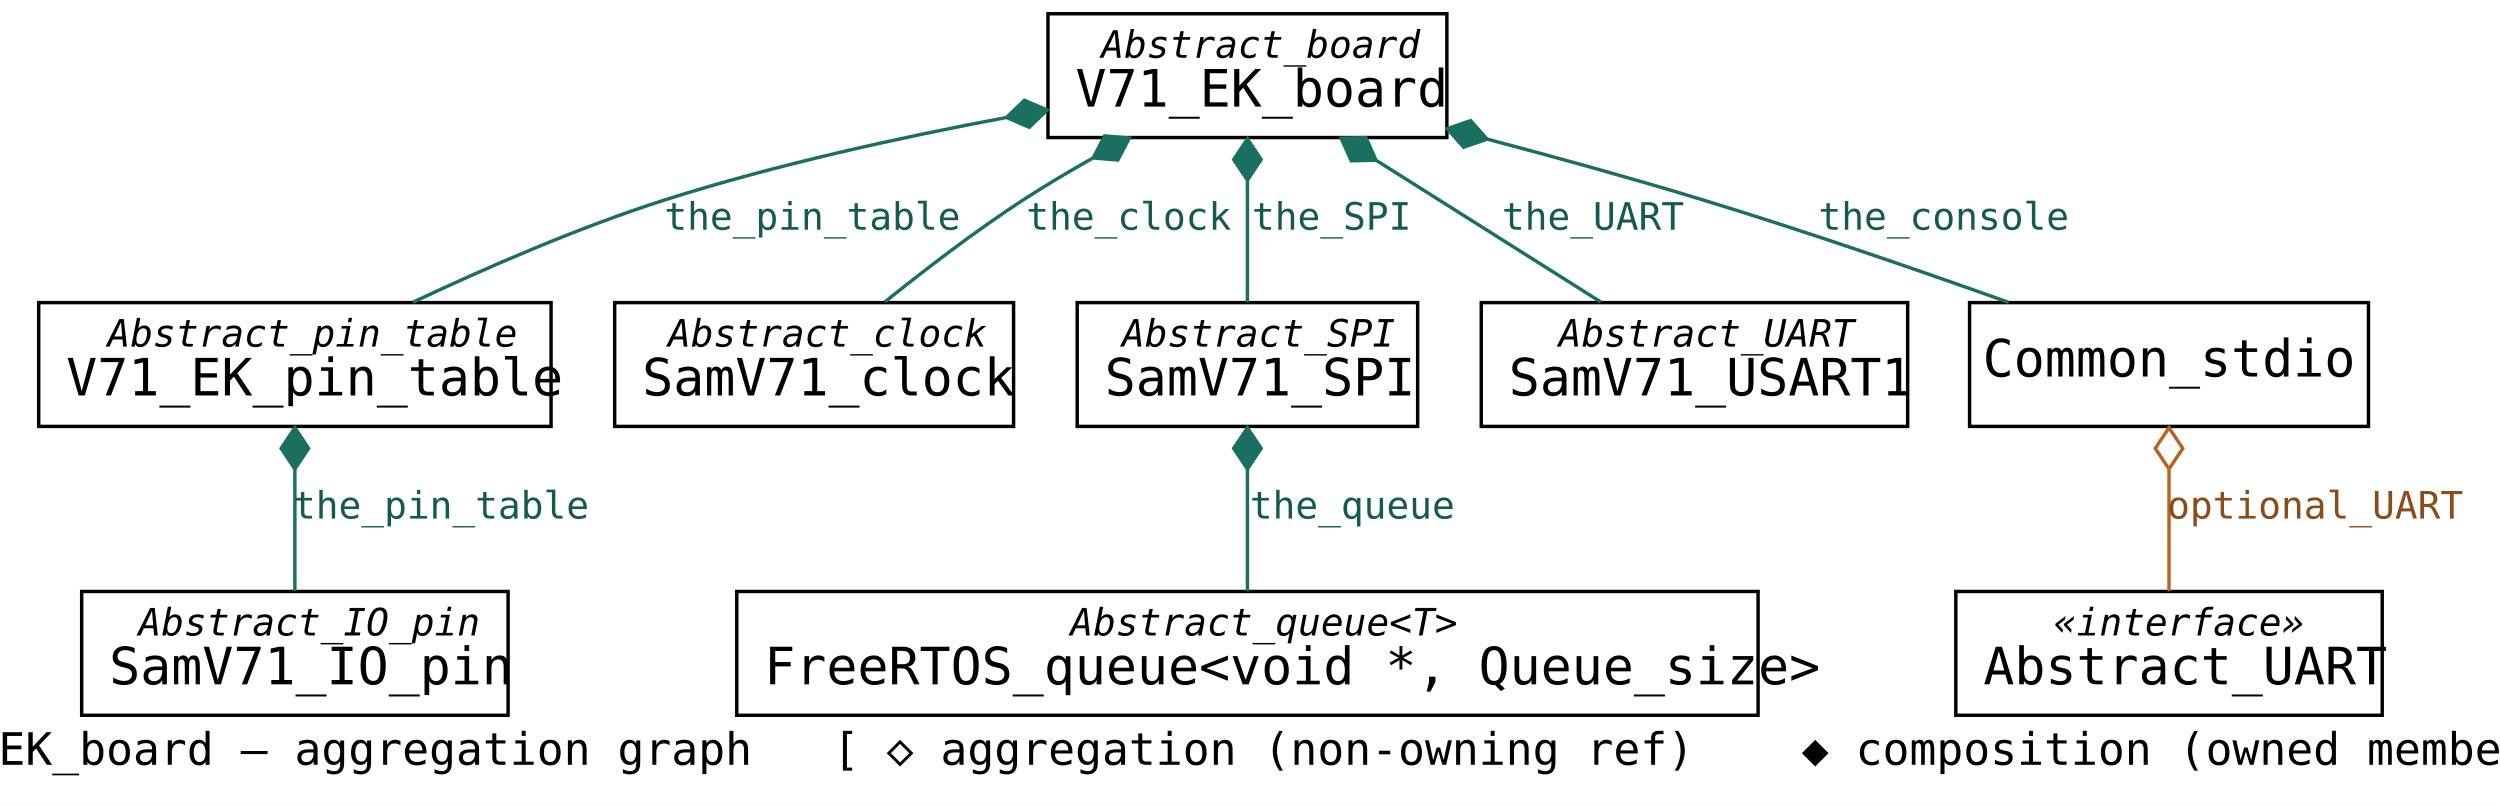
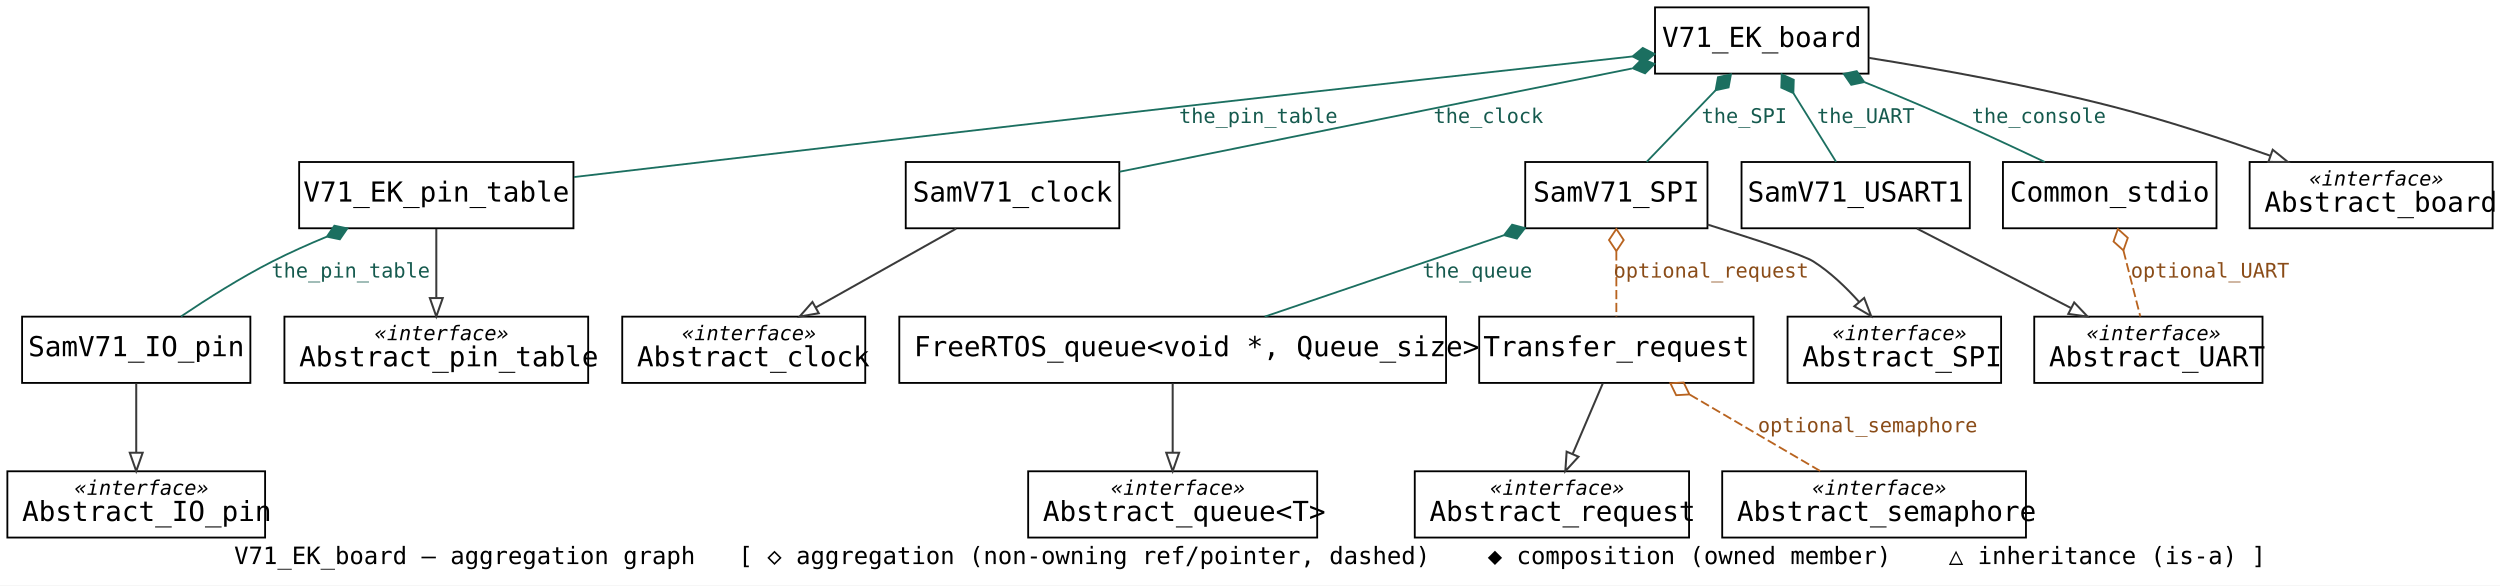
- <svg xmlns="http://www.w3.org/2000/svg" width="727pt" height="234pt" viewBox="0.00 0.00 727.00 234.00">
-   <g id="graph0" class="graph" transform="scale(1 1) rotate(0) translate(4 230)">
-     <polygon fill="white" stroke="transparent" points="-4,4 -4,-230 723,-230 723,4 -4,4" />
-     <text text-anchor="middle" x="359.5" y="-7.6" font-family="Consolas" font-size="13.00">V71_EK_board — aggregation graph   [ ◇ aggregation (non-owning ref)    ◆ composition (owned member) ]</text>
+ <svg xmlns="http://www.w3.org/2000/svg" width="1358pt" height="318pt" viewBox="0.00 0.00 1358.00 318.00">
+   <g id="graph0" class="graph" transform="scale(1 1) rotate(0) translate(4 314)">
+     <polygon fill="white" stroke="transparent" points="-4,4 -4,-314 1354,-314 1354,4 -4,4" />
+     <text text-anchor="middle" x="675" y="-7.6" font-family="Consolas" font-size="13.00">V71_EK_board — aggregation graph   [ ◇ aggregation (non-owning ref/pointer, dashed)    ◆ composition (owned member)    △ inheritance (is-a) ]</text>
    <g id="node1" class="node">
-       <polygon fill="none" stroke="black" points="416.75,-226 300.75,-226 300.75,-190 416.75,-190 416.75,-226" />
-       <text text-anchor="start" x="316.25" y="-213.2" font-family="Consolas" font-style="italic" font-size="11.00">Abstract_board</text>
-       <text text-anchor="start" x="308.75" y="-199" font-family="Consolas" font-size="15.00">V71_EK_board</text>
+       <polygon fill="none" stroke="black" points="1011,-310 895,-310 895,-274 1011,-274 1011,-310" />
+       <text text-anchor="middle" x="953" y="-288.5" font-family="Consolas" font-size="15.00">V71_EK_board</text>
    </g>
    <g id="node2" class="node">
-       <polygon fill="none" stroke="black" points="156.25,-142 7.25,-142 7.25,-106 156.25,-106 156.25,-142" />
-       <text text-anchor="start" x="27.25" y="-129.2" font-family="Consolas" font-style="italic" font-size="11.00">Abstract_pin_table</text>
-       <text text-anchor="start" x="15.25" y="-115" font-family="Consolas" font-size="15.00">V71_EK_pin_table</text>
+       <polygon fill="none" stroke="black" points="307.5,-226 158.5,-226 158.5,-190 307.5,-190 307.5,-226" />
+       <text text-anchor="middle" x="233" y="-204.5" font-family="Consolas" font-size="15.00">V71_EK_pin_table</text>
+     </g>
+     <g id="edge1" class="edge">
+       <path fill="none" stroke="#1b6f60" d="M882.79,-283.34C818.75,-276.32 721.5,-265.59 637,-256 522.11,-242.95 388.9,-227.37 307.82,-217.83" />
+       <polygon fill="#1b6f60" stroke="#1b6f60" points="882.82,-283.34 889.22,-280.02 894.75,-284.65 888.35,-287.97 882.82,-283.34" />
+       <text text-anchor="middle" x="679.5" y="-247.2" font-family="Consolas" font-size="11.00" fill="#155a4e"> the_pin_table</text>
+     </g>
+     <g id="node3" class="node">
+       <polygon fill="none" stroke="black" points="604,-226 488,-226 488,-190 604,-190 604,-226" />
+       <text text-anchor="middle" x="546" y="-204.5" font-family="Consolas" font-size="15.00">SamV71_clock</text>
    </g>
    <g id="edge2" class="edge">
-       <path fill="none" stroke="#1b6f60" d="M288.58,-195.82C257.87,-190.07 221.64,-182.12 189.75,-172 164.41,-163.96 136.96,-151.96 116.07,-142.1" />
-       <polygon fill="#1b6f60" stroke="#1b6f60" points="288.69,-195.84 295.31,-192.98 300.5,-198 293.88,-200.85 288.69,-195.84" />
-       <text text-anchor="middle" x="232.25" y="-163.2" font-family="Consolas" font-size="11.00" fill="#155a4e"> the_pin_table</text>
+       <path fill="none" stroke="#1b6f60" d="M882.46,-276.79C803.68,-260.91 677.59,-235.51 604.21,-220.73" />
+       <polygon fill="#1b6f60" stroke="#1b6f60" points="882.92,-276.88 889.6,-274.15 894.69,-279.25 888.01,-281.99 882.92,-276.88" />
+       <text text-anchor="middle" x="804.5" y="-247.2" font-family="Consolas" font-size="11.00" fill="#155a4e"> the_clock</text>
    </g>
-     <g id="node3" class="node">
-       <polygon fill="none" stroke="black" points="290.75,-142 174.75,-142 174.75,-106 290.75,-106 290.75,-142" />
-       <text text-anchor="start" x="190.25" y="-129.2" font-family="Consolas" font-style="italic" font-size="11.00">Abstract_clock</text>
-       <text text-anchor="start" x="182.75" y="-115" font-family="Consolas" font-size="15.00">SamV71_clock</text>
+     <g id="node4" class="node">
+       <polygon fill="none" stroke="black" points="923.5,-226 824.5,-226 824.5,-190 923.5,-190 923.5,-226" />
+       <text text-anchor="middle" x="874" y="-204.5" font-family="Consolas" font-size="15.00">SamV71_SPI</text>
    </g>
-     <g id="edge1" class="edge">
-       <path fill="none" stroke="#1b6f60" d="M313.81,-184.04C306.98,-180.2 300.1,-176.12 293.75,-172 279.73,-162.91 264.86,-151.49 253.31,-142.18" />
-       <polygon fill="#1b6f60" stroke="#1b6f60" points="313.89,-184.08 321.07,-183.46 324.41,-189.85 317.23,-190.48 313.89,-184.08" />
-       <text text-anchor="middle" x="324.25" y="-163.2" font-family="Consolas" font-size="11.00" fill="#155a4e"> the_clock</text>
+     <g id="edge3" class="edge">
+       <path fill="none" stroke="#1b6f60" d="M927.8,-264.85C915.59,-252.16 901.26,-237.29 890.46,-226.08" />
+       <polygon fill="#1b6f60" stroke="#1b6f60" points="927.92,-264.97 934.96,-266.51 936.25,-273.61 929.2,-272.06 927.92,-264.97" />
+       <text text-anchor="middle" x="943.5" y="-247.2" font-family="Consolas" font-size="11.00" fill="#155a4e"> the_SPI</text>
    </g>
    <g id="node5" class="node">
-       <polygon fill="none" stroke="black" points="408.25,-142 309.25,-142 309.25,-106 408.25,-106 408.25,-142" />
-       <text text-anchor="start" x="322.25" y="-129.2" font-family="Consolas" font-style="italic" font-size="11.00">Abstract_SPI</text>
-       <text text-anchor="start" x="317.25" y="-115" font-family="Consolas" font-size="15.00">SamV71_SPI</text>
+       <polygon fill="none" stroke="black" points="1066,-226 942,-226 942,-190 1066,-190 1066,-226" />
+       <text text-anchor="middle" x="1004" y="-204.5" font-family="Consolas" font-size="15.00">SamV71_USART1</text>
    </g>
-     <g id="edge3" class="edge">
-       <path fill="none" stroke="#1b6f60" d="M358.75,-177.48C358.75,-165.59 358.75,-152.31 358.75,-142.08" />
-       <polygon fill="#1b6f60" stroke="#1b6f60" points="358.75,-177.61 362.75,-183.61 358.75,-189.61 354.75,-183.61 358.75,-177.61" />
-       <text text-anchor="middle" x="383.25" y="-163.2" font-family="Consolas" font-size="11.00" fill="#155a4e"> the_SPI</text>
+     <g id="edge4" class="edge">
+       <path fill="none" stroke="#1b6f60" d="M970.19,-263.36C977.87,-251.01 986.67,-236.86 993.37,-226.08" />
+       <polygon fill="#1b6f60" stroke="#1b6f60" points="970.15,-263.42 970.38,-270.63 963.82,-273.61 963.59,-266.4 970.15,-263.42" />
+       <text text-anchor="middle" x="1009.5" y="-247.2" font-family="Consolas" font-size="11.00" fill="#155a4e"> the_UART</text>
    </g>
    <g id="node6" class="node">
-       <polygon fill="none" stroke="black" points="550.75,-142 426.75,-142 426.75,-106 550.75,-106 550.75,-142" />
-       <text text-anchor="start" x="449.25" y="-129.2" font-family="Consolas" font-style="italic" font-size="11.00">Abstract_UART</text>
-       <text text-anchor="start" x="434.75" y="-115" font-family="Consolas" font-size="15.00">SamV71_USART1</text>
+       <polygon fill="none" stroke="black" points="1200,-226 1084,-226 1084,-190 1200,-190 1200,-226" />
+       <text text-anchor="middle" x="1142" y="-204.5" font-family="Consolas" font-size="15.00">Common_stdio</text>
    </g>
-     <g id="edge4" class="edge">
-       <path fill="none" stroke="#1b6f60" d="M396.42,-183.24C417.24,-170.1 442.65,-154.08 461.53,-142.17" />
-       <polygon fill="#1b6f60" stroke="#1b6f60" points="396.15,-183.41 393.21,-189.99 386,-189.81 388.94,-183.23 396.15,-183.41" />
-       <text text-anchor="middle" x="459.25" y="-163.2" font-family="Consolas" font-size="11.00" fill="#155a4e"> the_UART</text>
+     <g id="edge5" class="edge">
+       <path fill="none" stroke="#1b6f60" d="M1008.92,-269.31C1019.62,-265.01 1030.69,-260.45 1041,-256 1063.02,-246.51 1087.41,-235.18 1106.7,-226.03" />
+       <polygon fill="#1b6f60" stroke="#1b6f60" points="1008.66,-269.42 1004.57,-275.36 997.52,-273.86 1001.61,-267.92 1008.66,-269.42" />
+       <text text-anchor="middle" x="1103.5" y="-247.2" font-family="Consolas" font-size="11.00" fill="#155a4e"> the_console</text>
+     </g>
+     <g id="node10" class="node">
+       <polygon fill="none" stroke="black" points="1350,-226 1218,-226 1218,-190 1350,-190 1350,-226" />
+       <text text-anchor="start" x="1250.5" y="-213.2" font-family="Consolas" font-style="italic" font-size="11.00">«interface»</text>
+       <text text-anchor="start" x="1226" y="-199" font-family="Consolas" font-size="15.00">Abstract_board</text>
+     </g>
+     <g id="edge11" class="edge">
+       <path fill="none" stroke="#3a3a3a" stroke-width="1.1" d="M1011.14,-282.56C1049.23,-276.48 1099.93,-267.37 1144,-256 1172.51,-248.64 1203.61,-238.43 1229.24,-229.4" />
+       <polygon fill="none" stroke="#3a3a3a" stroke-width="1.1" points="1230.53,-232.66 1238.78,-226.01 1228.19,-226.06 1230.53,-232.66" />
+     </g>
+     <g id="node7" class="node">
+       <polygon fill="none" stroke="black" points="132,-142 8,-142 8,-106 132,-106 132,-142" />
+       <text text-anchor="middle" x="70" y="-120.5" font-family="Consolas" font-size="15.00">SamV71_IO_pin</text>
+     </g>
+     <g id="edge6" class="edge">
+       <path fill="none" stroke="#1b6f60" d="M173.52,-185.44C163.52,-181.3 153.36,-176.76 144,-172 126.77,-163.24 108.42,-151.61 94.31,-142.1" />
+       <polygon fill="#1b6f60" stroke="#1b6f60" points="173.55,-185.45 180.61,-183.99 184.69,-189.94 177.63,-191.41 173.55,-185.45" />
+       <text text-anchor="middle" x="186.5" y="-163.2" font-family="Consolas" font-size="11.00" fill="#155a4e"> the_pin_table</text>
+     </g>
+     <g id="node11" class="node">
+       <polygon fill="none" stroke="black" points="315.5,-142 150.5,-142 150.5,-106 315.5,-106 315.5,-142" />
+       <text text-anchor="start" x="199.5" y="-129.2" font-family="Consolas" font-style="italic" font-size="11.00">«interface»</text>
+       <text text-anchor="start" x="158.5" y="-115" font-family="Consolas" font-size="15.00">Abstract_pin_table</text>
+     </g>
+     <g id="edge12" class="edge">
+       <path fill="none" stroke="#3a3a3a" stroke-width="1.1" d="M233,-189.61C233,-178.77 233,-164.6 233,-152.29" />
+       <polygon fill="none" stroke="#3a3a3a" stroke-width="1.1" points="236.5,-152.08 233,-142.08 229.5,-152.08 236.5,-152.08" />
+     </g>
+     <g id="node12" class="node">
+       <polygon fill="none" stroke="black" points="466,-142 334,-142 334,-106 466,-106 466,-142" />
+       <text text-anchor="start" x="366.5" y="-129.2" font-family="Consolas" font-style="italic" font-size="11.00">«interface»</text>
+       <text text-anchor="start" x="342" y="-115" font-family="Consolas" font-size="15.00">Abstract_clock</text>
+     </g>
+     <g id="edge13" class="edge">
+       <path fill="none" stroke="#3a3a3a" stroke-width="1.1" d="M515.39,-189.81C493.22,-177.36 463.07,-160.42 439.15,-146.99" />
+       <polygon fill="none" stroke="#3a3a3a" stroke-width="1.1" points="440.75,-143.87 430.32,-142.03 437.32,-149.98 440.75,-143.87" />
    </g>
    <g id="node8" class="node">
-       <polygon fill="none" stroke="black" points="684.75,-142 568.75,-142 568.75,-106 684.75,-106 684.75,-142" />
-       <text text-anchor="middle" x="626.75" y="-120.5" font-family="Consolas" font-size="15.00">Common_stdio</text>
-     </g>
-     <g id="edge5" class="edge">
-       <path fill="none" stroke="#1b6f60" d="M428.48,-189.54C448.66,-184.21 470.66,-178.13 490.75,-172 520.74,-162.86 554.01,-151.38 580.14,-142.06" />
-       <polygon fill="#1b6f60" stroke="#1b6f60" points="428.45,-189.54 423.66,-194.93 416.84,-192.58 421.63,-187.19 428.45,-189.54" />
-       <text text-anchor="middle" x="561.25" y="-163.2" font-family="Consolas" font-size="11.00" fill="#155a4e"> the_console</text>
-     </g>
-     <g id="node4" class="node">
-       <polygon fill="none" stroke="black" points="143.75,-58 19.75,-58 19.75,-22 143.75,-22 143.75,-58" />
-       <text text-anchor="start" x="36.25" y="-45.2" font-family="Consolas" font-style="italic" font-size="11.00">Abstract_IO_pin</text>
-       <text text-anchor="start" x="27.75" y="-31" font-family="Consolas" font-size="15.00">SamV71_IO_pin</text>
+       <polygon fill="none" stroke="black" points="781.5,-142 484.5,-142 484.5,-106 781.5,-106 781.5,-142" />
+       <text text-anchor="start" x="492.5" y="-120.5" font-family="Consolas" font-size="15.00">FreeRTOS_queue&lt;void *, Queue_size&gt;</text>
    </g>
    <g id="edge7" class="edge">
-       <path fill="none" stroke="#1b6f60" d="M81.75,-93.48C81.75,-81.59 81.75,-68.31 81.75,-58.08" />
-       <polygon fill="#1b6f60" stroke="#1b6f60" points="81.75,-93.61 85.75,-99.61 81.75,-105.61 77.75,-99.61 81.75,-93.61" />
-       <text text-anchor="middle" x="124.25" y="-79.2" font-family="Consolas" font-size="11.00" fill="#155a4e"> the_pin_table</text>
+       <path fill="none" stroke="#1b6f60" d="M812.82,-186.18C772.63,-172.51 720.7,-154.84 682.99,-142.01" />
+       <polygon fill="#1b6f60" stroke="#1b6f60" points="813,-186.24 819.97,-184.39 824.36,-190.11 817.39,-191.96 813,-186.24" />
+       <text text-anchor="middle" x="798.5" y="-163.2" font-family="Consolas" font-size="11.00" fill="#155a4e"> the_queue</text>
    </g>
-     <g id="node7" class="node">
-       <polygon fill="none" stroke="black" points="507.25,-58 210.25,-58 210.25,-22 507.25,-22 507.25,-58" />
-       <text text-anchor="start" x="307.25" y="-45.2" font-family="Consolas" font-style="italic" font-size="11.00">Abstract_queue&lt;T&gt;</text>
-       <text text-anchor="start" x="218.25" y="-31" font-family="Consolas" font-size="15.00">FreeRTOS_queue&lt;void *, Queue_size&gt;</text>
+     <g id="node9" class="node">
+       <polygon fill="none" stroke="black" points="948.5,-142 799.5,-142 799.5,-106 948.5,-106 948.5,-142" />
+       <text text-anchor="middle" x="874" y="-120.5" font-family="Consolas" font-size="15.00">Transfer_request</text>
+     </g>
+     <g id="edge9" class="edge">
+       <path fill="none" stroke="#b8631f" stroke-dasharray="5,2" d="M874,-177.48C874,-165.59 874,-152.31 874,-142.08" />
+       <polygon fill="none" stroke="#b8631f" points="874,-177.61 878,-183.61 874,-189.61 870,-183.61 874,-177.61" />
+       <text text-anchor="middle" x="925.5" y="-163.2" font-family="Consolas" font-size="11.00" fill="#8a4c18"> optional_request</text>
+     </g>
+     <g id="node13" class="node">
+       <polygon fill="none" stroke="black" points="1083,-142 967,-142 967,-106 1083,-106 1083,-142" />
+       <text text-anchor="start" x="991.5" y="-129.2" font-family="Consolas" font-style="italic" font-size="11.00">«interface»</text>
+       <text text-anchor="start" x="975" y="-115" font-family="Consolas" font-size="15.00">Abstract_SPI</text>
+     </g>
+     <g id="edge14" class="edge">
+       <path fill="none" stroke="#3a3a3a" stroke-width="1.1" d="M923.54,-192.02C948.98,-184.11 975.73,-175.36 981,-172 990.19,-166.14 998.76,-157.93 1005.86,-150.01" />
+       <polygon fill="none" stroke="#3a3a3a" stroke-width="1.1" points="1008.62,-152.16 1012.42,-142.28 1003.28,-147.63 1008.62,-152.16" />
+     </g>
+     <g id="node14" class="node">
+       <polygon fill="none" stroke="black" points="1225,-142 1101,-142 1101,-106 1225,-106 1225,-142" />
+       <text text-anchor="start" x="1129.5" y="-129.2" font-family="Consolas" font-style="italic" font-size="11.00">«interface»</text>
+       <text text-anchor="start" x="1109" y="-115" font-family="Consolas" font-size="15.00">Abstract_UART</text>
+     </g>
+     <g id="edge15" class="edge">
+       <path fill="none" stroke="#3a3a3a" stroke-width="1.1" d="M1037.33,-189.81C1061.69,-177.25 1094.89,-160.13 1121.05,-146.63" />
+       <polygon fill="none" stroke="#3a3a3a" stroke-width="1.1" points="1122.7,-149.72 1129.98,-142.03 1119.49,-143.5 1122.7,-149.72" />
    </g>
    <g id="edge8" class="edge">
-       <path fill="none" stroke="#1b6f60" d="M358.75,-93.48C358.75,-81.59 358.75,-68.31 358.75,-58.08" />
-       <polygon fill="#1b6f60" stroke="#1b6f60" points="358.75,-93.61 362.75,-99.61 358.75,-105.61 354.75,-99.61 358.75,-93.61" />
-       <text text-anchor="middle" x="389.25" y="-79.2" font-family="Consolas" font-size="11.00" fill="#155a4e"> the_queue</text>
+       <path fill="none" stroke="#b8631f" stroke-dasharray="5,2" d="M1149.46,-177.85C1152.53,-165.88 1155.98,-152.42 1158.62,-142.08" />
+       <polygon fill="none" stroke="#b8631f" points="1149.43,-177.99 1151.82,-184.79 1146.45,-189.61 1144.07,-182.81 1149.43,-177.99" />
+       <text text-anchor="middle" x="1196.5" y="-163.2" font-family="Consolas" font-size="11.00" fill="#8a4c18"> optional_UART</text>
    </g>
-     <g id="node9" class="node">
-       <polygon fill="none" stroke="black" points="688.75,-58 564.75,-58 564.75,-22 688.75,-22 688.75,-58" />
-       <text text-anchor="start" x="593.25" y="-45.2" font-family="Consolas" font-style="italic" font-size="11.00">«interface»</text>
-       <text text-anchor="start" x="572.75" y="-31" font-family="Consolas" font-size="15.00">Abstract_UART</text>
+     <g id="node15" class="node">
+       <polygon fill="none" stroke="black" points="140,-58 0,-58 0,-22 140,-22 140,-58" />
+       <text text-anchor="start" x="36.5" y="-45.2" font-family="Consolas" font-style="italic" font-size="11.00">«interface»</text>
+       <text text-anchor="start" x="8" y="-31" font-family="Consolas" font-size="15.00">Abstract_IO_pin</text>
    </g>
-     <g id="edge6" class="edge">
-       <path fill="none" stroke="#b8631f" d="M626.75,-93.48C626.75,-81.59 626.75,-68.31 626.75,-58.08" />
-       <polygon fill="none" stroke="#b8631f" points="626.75,-93.61 630.75,-99.61 626.75,-105.61 622.75,-99.61 626.75,-93.61" />
-       <text text-anchor="middle" x="669.25" y="-79.2" font-family="Consolas" font-size="11.00" fill="#8a4c18"> optional_UART</text>
+     <g id="edge16" class="edge">
+       <path fill="none" stroke="#3a3a3a" stroke-width="1.1" d="M70,-105.61C70,-94.77 70,-80.6 70,-68.29" />
+       <polygon fill="none" stroke="#3a3a3a" stroke-width="1.1" points="73.5,-68.08 70,-58.08 66.5,-68.08 73.5,-68.08" />
+     </g>
+     <g id="node16" class="node">
+       <polygon fill="none" stroke="black" points="711.5,-58 554.5,-58 554.5,-22 711.5,-22 711.5,-58" />
+       <text text-anchor="start" x="599.5" y="-45.2" font-family="Consolas" font-style="italic" font-size="11.00">«interface»</text>
+       <text text-anchor="start" x="562.5" y="-31" font-family="Consolas" font-size="15.00">Abstract_queue&lt;T&gt;</text>
+     </g>
+     <g id="edge17" class="edge">
+       <path fill="none" stroke="#3a3a3a" stroke-width="1.1" d="M633,-105.61C633,-94.77 633,-80.6 633,-68.29" />
+       <polygon fill="none" stroke="#3a3a3a" stroke-width="1.1" points="636.5,-68.08 633,-58.08 629.5,-68.08 636.5,-68.08" />
+     </g>
+     <g id="node17" class="node">
+       <polygon fill="none" stroke="black" points="913.5,-58 764.5,-58 764.5,-22 913.5,-22 913.5,-58" />
+       <text text-anchor="start" x="805.5" y="-45.2" font-family="Consolas" font-style="italic" font-size="11.00">«interface»</text>
+       <text text-anchor="start" x="772.5" y="-31" font-family="Consolas" font-size="15.00">Abstract_request</text>
+     </g>
+     <g id="edge18" class="edge">
+       <path fill="none" stroke="#3a3a3a" stroke-width="1.1" d="M866.58,-105.61C861.86,-94.56 855.66,-80.03 850.33,-67.55" />
+       <polygon fill="none" stroke="#3a3a3a" stroke-width="1.1" points="853.44,-65.91 846.29,-58.08 847,-68.66 853.44,-65.91" />
+     </g>
+     <g id="node18" class="node">
+       <polygon fill="none" stroke="black" points="1096.5,-58 931.5,-58 931.5,-22 1096.5,-22 1096.5,-58" />
+       <text text-anchor="start" x="980.5" y="-45.2" font-family="Consolas" font-style="italic" font-size="11.00">«interface»</text>
+       <text text-anchor="start" x="939.5" y="-31" font-family="Consolas" font-size="15.00">Abstract_semaphore</text>
+     </g>
+     <g id="edge10" class="edge">
+       <path fill="none" stroke="#b8631f" stroke-dasharray="5,2" d="M913.95,-99.6C936.49,-86.4 964.17,-70.19 984.69,-58.17" />
+       <polygon fill="none" stroke="#b8631f" points="913.7,-99.75 910.55,-106.23 903.35,-105.81 906.5,-99.33 913.7,-99.75" />
+       <text text-anchor="middle" x="1010.5" y="-79.2" font-family="Consolas" font-size="11.00" fill="#8a4c18"> optional_semaphore</text>
    </g>
  </g>
</svg>
